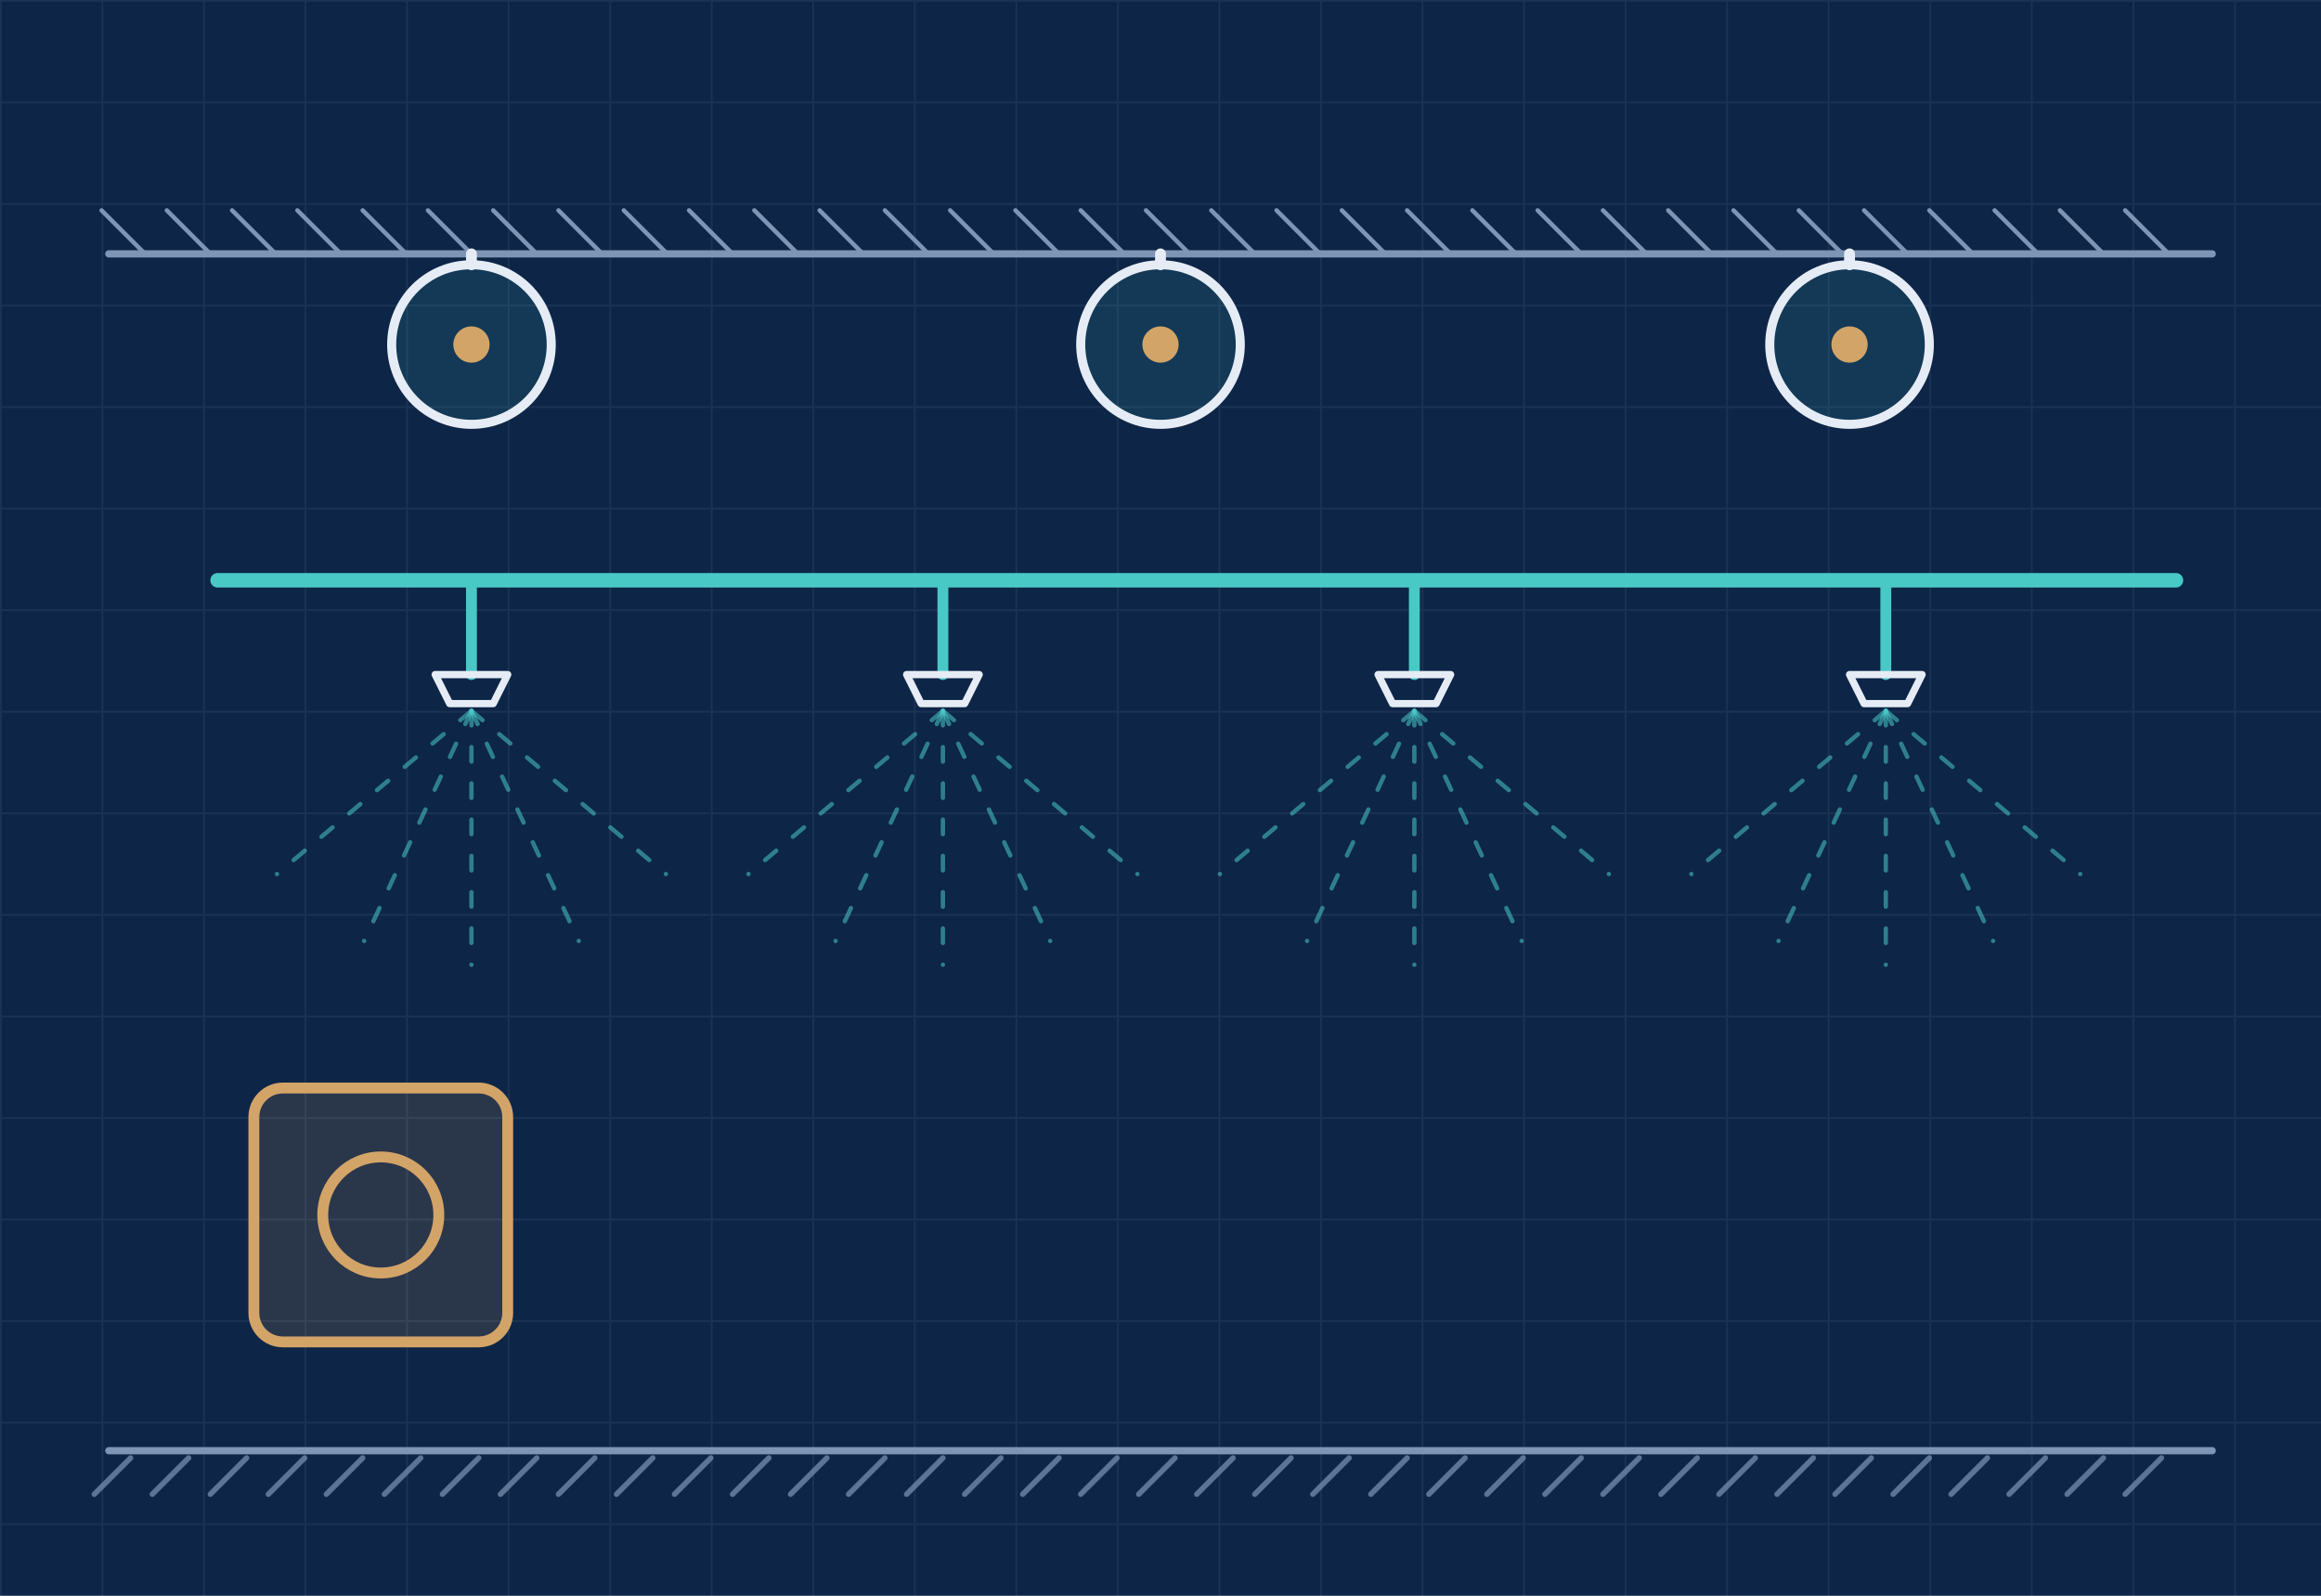
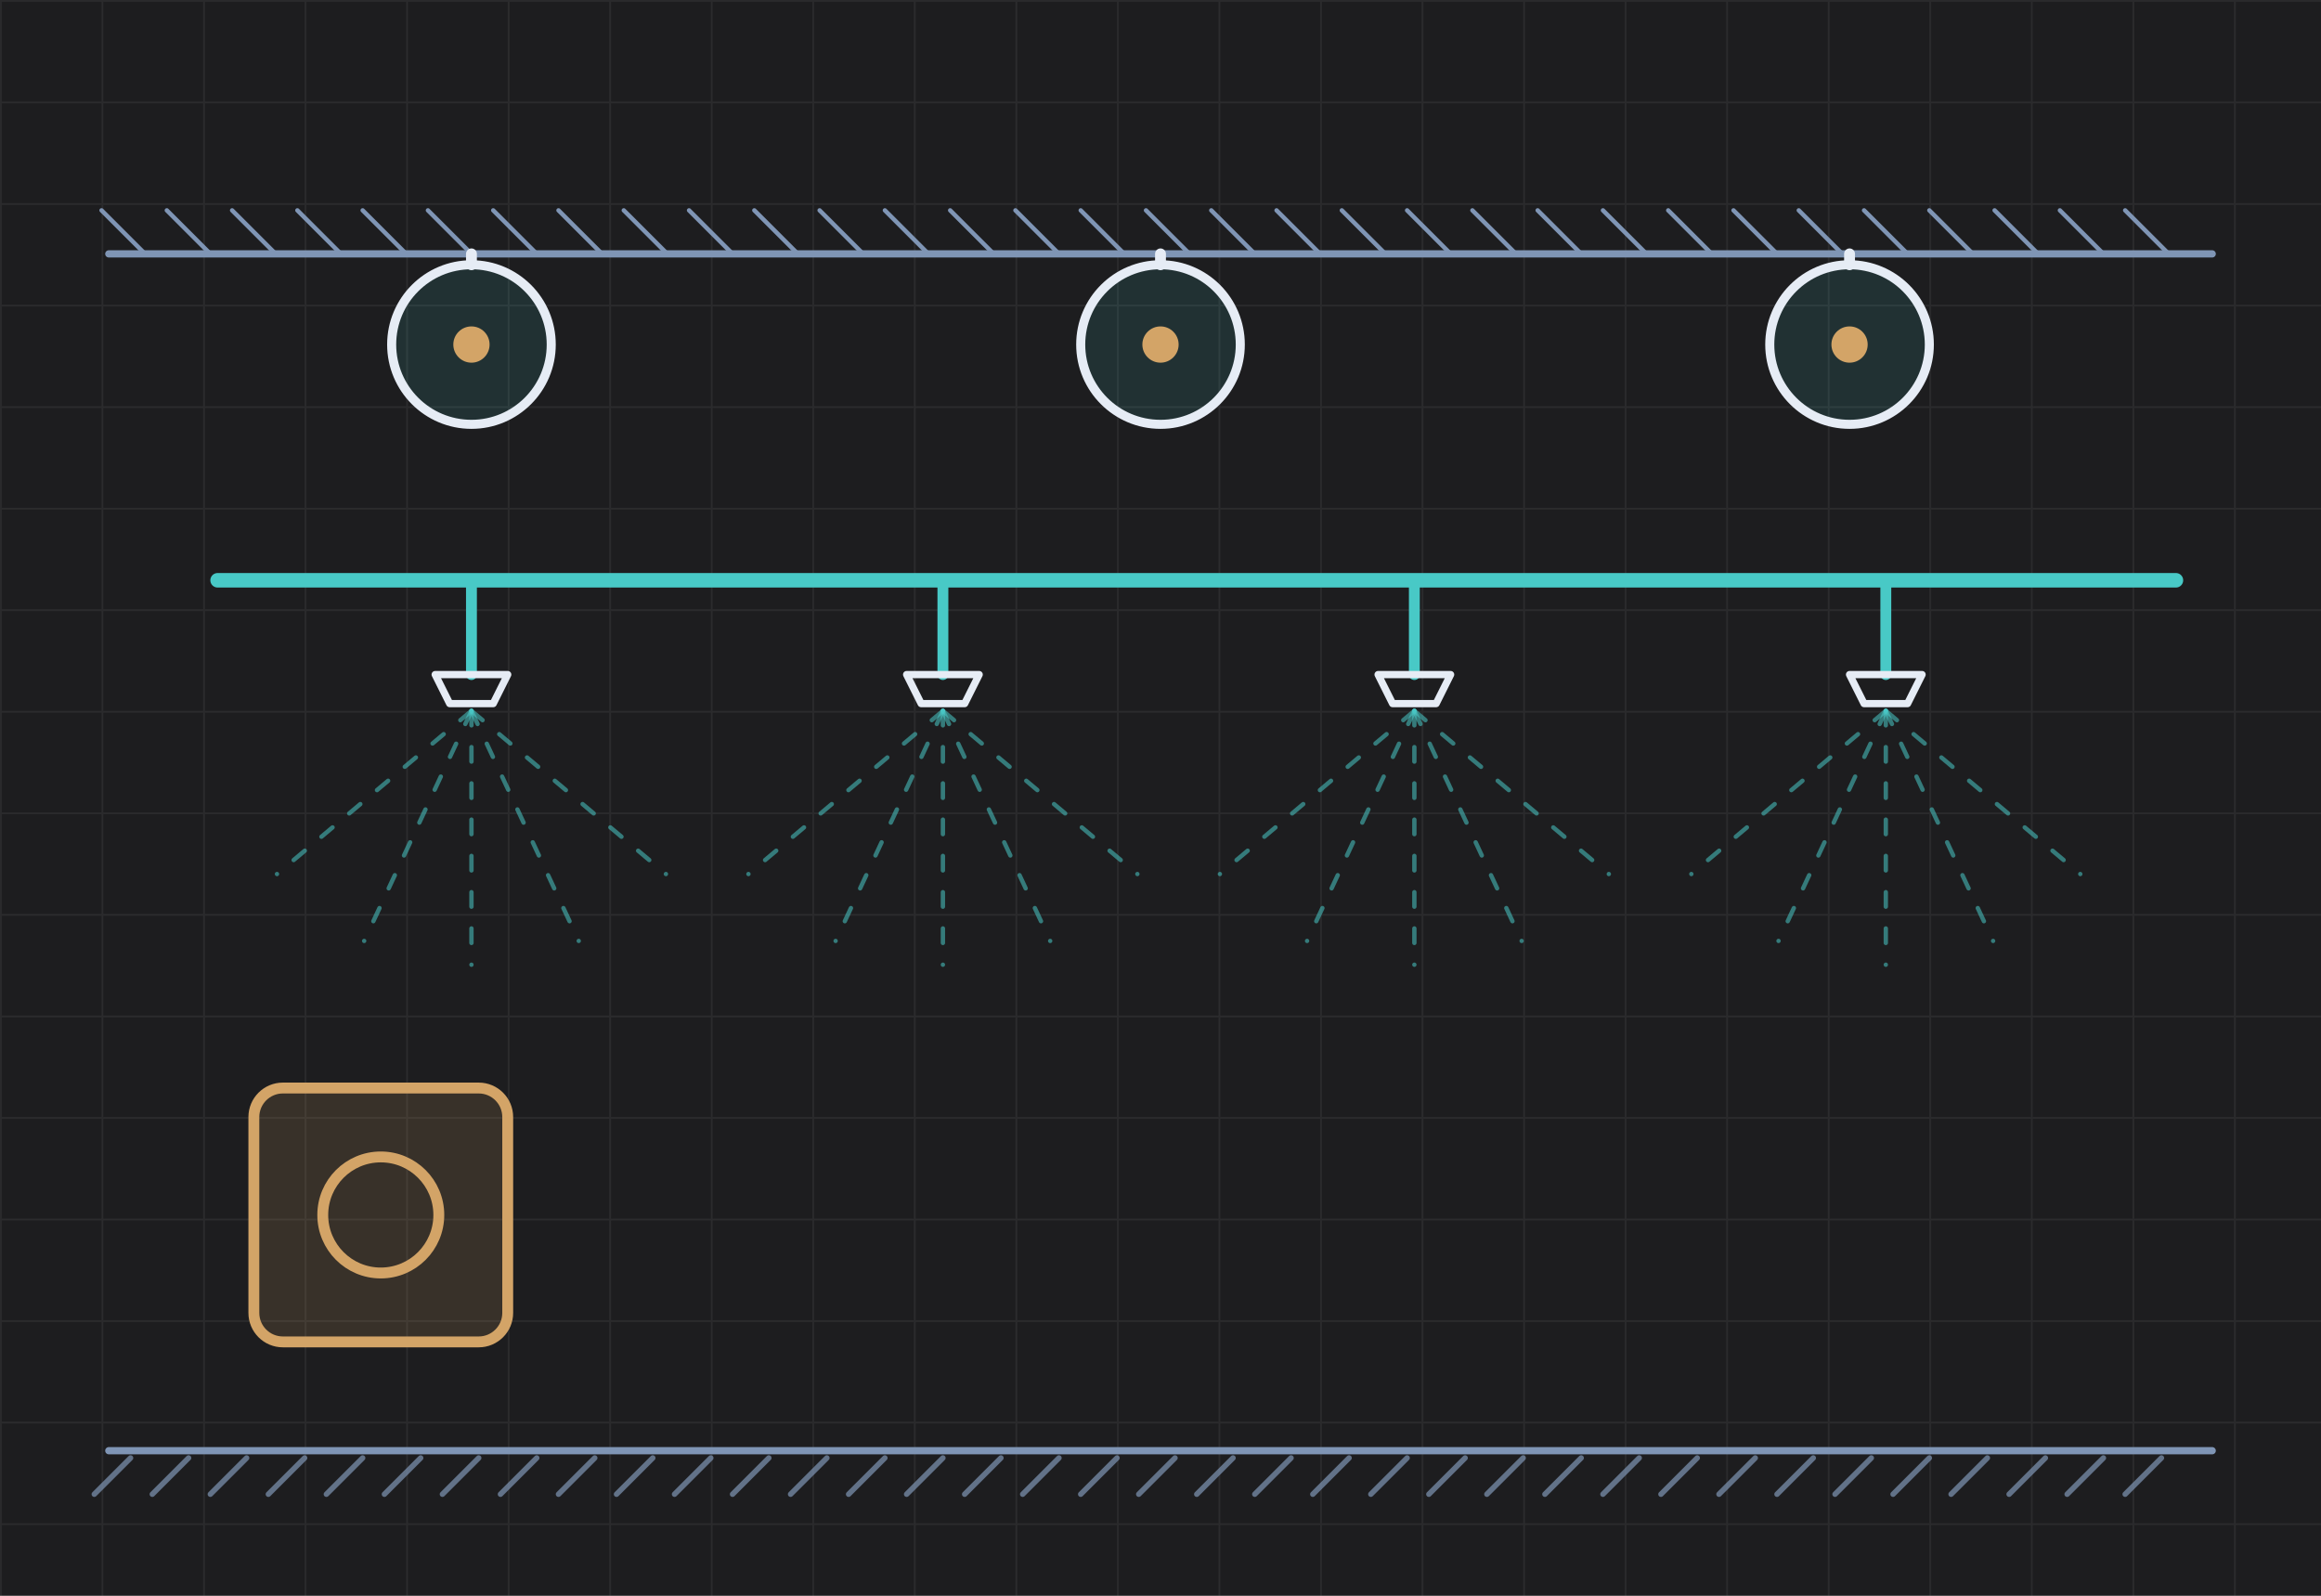
<svg xmlns="http://www.w3.org/2000/svg" viewBox="0 0 640 440" width="640" height="440" role="img" aria-label="Sprinkler ve Yangın Dolabı Projesi: yangın dedektörleri ve sprinkler hattı çizimi">
  <defs>
    <pattern id="g" width="28" height="28" patternUnits="userSpaceOnUse">
      <path d="M28 0H0V28" fill="none" stroke="#ffffff" stroke-opacity=".06" />
    </pattern>
  </defs>
-   <rect width="640" height="440" fill="#0d2547" />
+   <rect width="640" height="440" fill="#1d1d1f" />
  <rect width="640" height="440" fill="url(#g)" />
  <g transform="translate(0,0)">
    <line x1="30" y1="70" x2="610" y2="70" stroke="#7f95b5" stroke-width="2" opacity="1" stroke-linecap="round" />
    <line x1="40" y1="70" x2="28" y2="58" stroke="#7f95b5" stroke-width="1.2" opacity="1" stroke-linecap="round" />
    <line x1="58" y1="70" x2="46" y2="58" stroke="#7f95b5" stroke-width="1.2" opacity="1" stroke-linecap="round" />
    <line x1="76" y1="70" x2="64" y2="58" stroke="#7f95b5" stroke-width="1.2" opacity="1" stroke-linecap="round" />
    <line x1="94" y1="70" x2="82" y2="58" stroke="#7f95b5" stroke-width="1.2" opacity="1" stroke-linecap="round" />
    <line x1="112" y1="70" x2="100" y2="58" stroke="#7f95b5" stroke-width="1.2" opacity="1" stroke-linecap="round" />
    <line x1="130" y1="70" x2="118" y2="58" stroke="#7f95b5" stroke-width="1.2" opacity="1" stroke-linecap="round" />
    <line x1="148" y1="70" x2="136" y2="58" stroke="#7f95b5" stroke-width="1.2" opacity="1" stroke-linecap="round" />
    <line x1="166" y1="70" x2="154" y2="58" stroke="#7f95b5" stroke-width="1.2" opacity="1" stroke-linecap="round" />
    <line x1="184" y1="70" x2="172" y2="58" stroke="#7f95b5" stroke-width="1.2" opacity="1" stroke-linecap="round" />
    <line x1="202" y1="70" x2="190" y2="58" stroke="#7f95b5" stroke-width="1.2" opacity="1" stroke-linecap="round" />
    <line x1="220" y1="70" x2="208" y2="58" stroke="#7f95b5" stroke-width="1.2" opacity="1" stroke-linecap="round" />
    <line x1="238" y1="70" x2="226" y2="58" stroke="#7f95b5" stroke-width="1.2" opacity="1" stroke-linecap="round" />
    <line x1="256" y1="70" x2="244" y2="58" stroke="#7f95b5" stroke-width="1.2" opacity="1" stroke-linecap="round" />
    <line x1="274" y1="70" x2="262" y2="58" stroke="#7f95b5" stroke-width="1.2" opacity="1" stroke-linecap="round" />
    <line x1="292" y1="70" x2="280" y2="58" stroke="#7f95b5" stroke-width="1.2" opacity="1" stroke-linecap="round" />
    <line x1="310" y1="70" x2="298" y2="58" stroke="#7f95b5" stroke-width="1.2" opacity="1" stroke-linecap="round" />
    <line x1="328" y1="70" x2="316" y2="58" stroke="#7f95b5" stroke-width="1.2" opacity="1" stroke-linecap="round" />
    <line x1="346" y1="70" x2="334" y2="58" stroke="#7f95b5" stroke-width="1.2" opacity="1" stroke-linecap="round" />
    <line x1="364" y1="70" x2="352" y2="58" stroke="#7f95b5" stroke-width="1.2" opacity="1" stroke-linecap="round" />
    <line x1="382" y1="70" x2="370" y2="58" stroke="#7f95b5" stroke-width="1.2" opacity="1" stroke-linecap="round" />
    <line x1="400" y1="70" x2="388" y2="58" stroke="#7f95b5" stroke-width="1.2" opacity="1" stroke-linecap="round" />
    <line x1="418" y1="70" x2="406" y2="58" stroke="#7f95b5" stroke-width="1.2" opacity="1" stroke-linecap="round" />
    <line x1="436" y1="70" x2="424" y2="58" stroke="#7f95b5" stroke-width="1.2" opacity="1" stroke-linecap="round" />
    <line x1="454" y1="70" x2="442" y2="58" stroke="#7f95b5" stroke-width="1.2" opacity="1" stroke-linecap="round" />
    <line x1="472" y1="70" x2="460" y2="58" stroke="#7f95b5" stroke-width="1.2" opacity="1" stroke-linecap="round" />
    <line x1="490" y1="70" x2="478" y2="58" stroke="#7f95b5" stroke-width="1.2" opacity="1" stroke-linecap="round" />
    <line x1="508" y1="70" x2="496" y2="58" stroke="#7f95b5" stroke-width="1.2" opacity="1" stroke-linecap="round" />
    <line x1="526" y1="70" x2="514" y2="58" stroke="#7f95b5" stroke-width="1.2" opacity="1" stroke-linecap="round" />
    <line x1="544" y1="70" x2="532" y2="58" stroke="#7f95b5" stroke-width="1.2" opacity="1" stroke-linecap="round" />
    <line x1="562" y1="70" x2="550" y2="58" stroke="#7f95b5" stroke-width="1.2" opacity="1" stroke-linecap="round" />
    <line x1="580" y1="70" x2="568" y2="58" stroke="#7f95b5" stroke-width="1.2" opacity="1" stroke-linecap="round" />
    <line x1="598" y1="70" x2="586" y2="58" stroke="#7f95b5" stroke-width="1.2" opacity="1" stroke-linecap="round" />
    <circle cx="130" cy="95" r="22" stroke="#e6ecf5" stroke-width="2.5" fill="#48c9c61f" opacity="1" />
    <circle cx="130" cy="95" r="5" stroke="#d3a467" stroke-width="0" fill="#d3a467" opacity="1" />
    <line x1="130" y1="70" x2="130" y2="73" stroke="#e6ecf5" stroke-width="3" opacity="1" stroke-linecap="round" />
    <circle cx="320" cy="95" r="22" stroke="#e6ecf5" stroke-width="2.5" fill="#48c9c61f" opacity="1" />
    <circle cx="320" cy="95" r="5" stroke="#d3a467" stroke-width="0" fill="#d3a467" opacity="1" />
    <line x1="320" y1="70" x2="320" y2="73" stroke="#e6ecf5" stroke-width="3" opacity="1" stroke-linecap="round" />
    <circle cx="510" cy="95" r="22" stroke="#e6ecf5" stroke-width="2.5" fill="#48c9c61f" opacity="1" />
    <circle cx="510" cy="95" r="5" stroke="#d3a467" stroke-width="0" fill="#d3a467" opacity="1" />
    <line x1="510" y1="70" x2="510" y2="73" stroke="#e6ecf5" stroke-width="3" opacity="1" stroke-linecap="round" />
    <line x1="60" y1="160" x2="600" y2="160" stroke="#48c9c6" stroke-width="4" opacity="1" stroke-linecap="round" />
    <line x1="130" y1="160" x2="130" y2="186" stroke="#48c9c6" stroke-width="3" opacity="1" stroke-linecap="round" />
    <path d="M120 186 h20 l-4 8 h-12 z" stroke="#e6ecf5" stroke-width="2" fill="none" opacity="1" stroke-linecap="round" stroke-linejoin="round" />
    <line x1="130" y1="196" x2="76.377" y2="240.995" stroke="#48c9c6" stroke-width="1.2" opacity="0.55" stroke-linecap="round" stroke-dasharray="4 6" />
    <line x1="130" y1="196" x2="100.417" y2="259.442" stroke="#48c9c6" stroke-width="1.2" opacity="0.55" stroke-linecap="round" stroke-dasharray="4 6" />
    <line x1="130" y1="196" x2="130.0" y2="266.0" stroke="#48c9c6" stroke-width="1.2" opacity="0.55" stroke-linecap="round" stroke-dasharray="4 6" />
    <line x1="130" y1="196" x2="159.583" y2="259.442" stroke="#48c9c6" stroke-width="1.2" opacity="0.55" stroke-linecap="round" stroke-dasharray="4 6" />
    <line x1="130" y1="196" x2="183.623" y2="240.995" stroke="#48c9c6" stroke-width="1.2" opacity="0.55" stroke-linecap="round" stroke-dasharray="4 6" />
    <line x1="260" y1="160" x2="260" y2="186" stroke="#48c9c6" stroke-width="3" opacity="1" stroke-linecap="round" />
    <path d="M250 186 h20 l-4 8 h-12 z" stroke="#e6ecf5" stroke-width="2" fill="none" opacity="1" stroke-linecap="round" stroke-linejoin="round" />
    <line x1="260" y1="196" x2="206.377" y2="240.995" stroke="#48c9c6" stroke-width="1.2" opacity="0.55" stroke-linecap="round" stroke-dasharray="4 6" />
    <line x1="260" y1="196" x2="230.417" y2="259.442" stroke="#48c9c6" stroke-width="1.2" opacity="0.55" stroke-linecap="round" stroke-dasharray="4 6" />
    <line x1="260" y1="196" x2="260.0" y2="266.0" stroke="#48c9c6" stroke-width="1.2" opacity="0.55" stroke-linecap="round" stroke-dasharray="4 6" />
    <line x1="260" y1="196" x2="289.583" y2="259.442" stroke="#48c9c6" stroke-width="1.2" opacity="0.55" stroke-linecap="round" stroke-dasharray="4 6" />
    <line x1="260" y1="196" x2="313.623" y2="240.995" stroke="#48c9c6" stroke-width="1.2" opacity="0.55" stroke-linecap="round" stroke-dasharray="4 6" />
    <line x1="390" y1="160" x2="390" y2="186" stroke="#48c9c6" stroke-width="3" opacity="1" stroke-linecap="round" />
    <path d="M380 186 h20 l-4 8 h-12 z" stroke="#e6ecf5" stroke-width="2" fill="none" opacity="1" stroke-linecap="round" stroke-linejoin="round" />
    <line x1="390" y1="196" x2="336.377" y2="240.995" stroke="#48c9c6" stroke-width="1.2" opacity="0.55" stroke-linecap="round" stroke-dasharray="4 6" />
    <line x1="390" y1="196" x2="360.417" y2="259.442" stroke="#48c9c6" stroke-width="1.2" opacity="0.55" stroke-linecap="round" stroke-dasharray="4 6" />
    <line x1="390" y1="196" x2="390.0" y2="266.0" stroke="#48c9c6" stroke-width="1.2" opacity="0.55" stroke-linecap="round" stroke-dasharray="4 6" />
    <line x1="390" y1="196" x2="419.583" y2="259.442" stroke="#48c9c6" stroke-width="1.2" opacity="0.55" stroke-linecap="round" stroke-dasharray="4 6" />
    <line x1="390" y1="196" x2="443.623" y2="240.995" stroke="#48c9c6" stroke-width="1.2" opacity="0.55" stroke-linecap="round" stroke-dasharray="4 6" />
    <line x1="520" y1="160" x2="520" y2="186" stroke="#48c9c6" stroke-width="3" opacity="1" stroke-linecap="round" />
    <path d="M510 186 h20 l-4 8 h-12 z" stroke="#e6ecf5" stroke-width="2" fill="none" opacity="1" stroke-linecap="round" stroke-linejoin="round" />
    <line x1="520" y1="196" x2="466.377" y2="240.995" stroke="#48c9c6" stroke-width="1.2" opacity="0.55" stroke-linecap="round" stroke-dasharray="4 6" />
    <line x1="520" y1="196" x2="490.417" y2="259.442" stroke="#48c9c6" stroke-width="1.2" opacity="0.55" stroke-linecap="round" stroke-dasharray="4 6" />
    <line x1="520" y1="196" x2="520.0" y2="266.0" stroke="#48c9c6" stroke-width="1.2" opacity="0.55" stroke-linecap="round" stroke-dasharray="4 6" />
    <line x1="520" y1="196" x2="549.583" y2="259.442" stroke="#48c9c6" stroke-width="1.2" opacity="0.55" stroke-linecap="round" stroke-dasharray="4 6" />
    <line x1="520" y1="196" x2="573.623" y2="240.995" stroke="#48c9c6" stroke-width="1.2" opacity="0.55" stroke-linecap="round" stroke-dasharray="4 6" />
    <rect x="70" y="300" width="70" height="70" rx="8" stroke="#d3a467" stroke-width="3" fill="#d3a46726" opacity="1" />
    <circle cx="105" cy="335" r="16" stroke="#d3a467" stroke-width="3" fill="none" opacity="1" />
    <line x1="30" y1="400" x2="610" y2="400" stroke="#7f95b5" stroke-width="2" opacity="1" stroke-linecap="round" />
    <line x1="36" y1="402" x2="26" y2="412" stroke="#7f95b5" stroke-width="1.5" opacity="0.7" stroke-linecap="round" />
    <line x1="52" y1="402" x2="42" y2="412" stroke="#7f95b5" stroke-width="1.5" opacity="0.7" stroke-linecap="round" />
    <line x1="68" y1="402" x2="58" y2="412" stroke="#7f95b5" stroke-width="1.5" opacity="0.7" stroke-linecap="round" />
    <line x1="84" y1="402" x2="74" y2="412" stroke="#7f95b5" stroke-width="1.5" opacity="0.7" stroke-linecap="round" />
    <line x1="100" y1="402" x2="90" y2="412" stroke="#7f95b5" stroke-width="1.5" opacity="0.7" stroke-linecap="round" />
    <line x1="116" y1="402" x2="106" y2="412" stroke="#7f95b5" stroke-width="1.5" opacity="0.7" stroke-linecap="round" />
    <line x1="132" y1="402" x2="122" y2="412" stroke="#7f95b5" stroke-width="1.5" opacity="0.7" stroke-linecap="round" />
    <line x1="148" y1="402" x2="138" y2="412" stroke="#7f95b5" stroke-width="1.5" opacity="0.7" stroke-linecap="round" />
    <line x1="164" y1="402" x2="154" y2="412" stroke="#7f95b5" stroke-width="1.5" opacity="0.7" stroke-linecap="round" />
    <line x1="180" y1="402" x2="170" y2="412" stroke="#7f95b5" stroke-width="1.5" opacity="0.7" stroke-linecap="round" />
    <line x1="196" y1="402" x2="186" y2="412" stroke="#7f95b5" stroke-width="1.5" opacity="0.7" stroke-linecap="round" />
    <line x1="212" y1="402" x2="202" y2="412" stroke="#7f95b5" stroke-width="1.5" opacity="0.7" stroke-linecap="round" />
    <line x1="228" y1="402" x2="218" y2="412" stroke="#7f95b5" stroke-width="1.5" opacity="0.7" stroke-linecap="round" />
    <line x1="244" y1="402" x2="234" y2="412" stroke="#7f95b5" stroke-width="1.5" opacity="0.7" stroke-linecap="round" />
    <line x1="260" y1="402" x2="250" y2="412" stroke="#7f95b5" stroke-width="1.5" opacity="0.7" stroke-linecap="round" />
    <line x1="276" y1="402" x2="266" y2="412" stroke="#7f95b5" stroke-width="1.5" opacity="0.7" stroke-linecap="round" />
    <line x1="292" y1="402" x2="282" y2="412" stroke="#7f95b5" stroke-width="1.5" opacity="0.7" stroke-linecap="round" />
    <line x1="308" y1="402" x2="298" y2="412" stroke="#7f95b5" stroke-width="1.5" opacity="0.7" stroke-linecap="round" />
    <line x1="324" y1="402" x2="314" y2="412" stroke="#7f95b5" stroke-width="1.5" opacity="0.7" stroke-linecap="round" />
    <line x1="340" y1="402" x2="330" y2="412" stroke="#7f95b5" stroke-width="1.5" opacity="0.7" stroke-linecap="round" />
    <line x1="356" y1="402" x2="346" y2="412" stroke="#7f95b5" stroke-width="1.5" opacity="0.7" stroke-linecap="round" />
    <line x1="372" y1="402" x2="362" y2="412" stroke="#7f95b5" stroke-width="1.5" opacity="0.7" stroke-linecap="round" />
    <line x1="388" y1="402" x2="378" y2="412" stroke="#7f95b5" stroke-width="1.5" opacity="0.7" stroke-linecap="round" />
    <line x1="404" y1="402" x2="394" y2="412" stroke="#7f95b5" stroke-width="1.5" opacity="0.7" stroke-linecap="round" />
    <line x1="420" y1="402" x2="410" y2="412" stroke="#7f95b5" stroke-width="1.5" opacity="0.7" stroke-linecap="round" />
    <line x1="436" y1="402" x2="426" y2="412" stroke="#7f95b5" stroke-width="1.5" opacity="0.7" stroke-linecap="round" />
    <line x1="452" y1="402" x2="442" y2="412" stroke="#7f95b5" stroke-width="1.5" opacity="0.7" stroke-linecap="round" />
    <line x1="468" y1="402" x2="458" y2="412" stroke="#7f95b5" stroke-width="1.5" opacity="0.7" stroke-linecap="round" />
    <line x1="484" y1="402" x2="474" y2="412" stroke="#7f95b5" stroke-width="1.5" opacity="0.7" stroke-linecap="round" />
    <line x1="500" y1="402" x2="490" y2="412" stroke="#7f95b5" stroke-width="1.5" opacity="0.7" stroke-linecap="round" />
    <line x1="516" y1="402" x2="506" y2="412" stroke="#7f95b5" stroke-width="1.5" opacity="0.7" stroke-linecap="round" />
    <line x1="532" y1="402" x2="522" y2="412" stroke="#7f95b5" stroke-width="1.5" opacity="0.7" stroke-linecap="round" />
    <line x1="548" y1="402" x2="538" y2="412" stroke="#7f95b5" stroke-width="1.5" opacity="0.7" stroke-linecap="round" />
    <line x1="564" y1="402" x2="554" y2="412" stroke="#7f95b5" stroke-width="1.5" opacity="0.7" stroke-linecap="round" />
    <line x1="580" y1="402" x2="570" y2="412" stroke="#7f95b5" stroke-width="1.5" opacity="0.7" stroke-linecap="round" />
    <line x1="596" y1="402" x2="586" y2="412" stroke="#7f95b5" stroke-width="1.5" opacity="0.7" stroke-linecap="round" />
  </g>
</svg>
